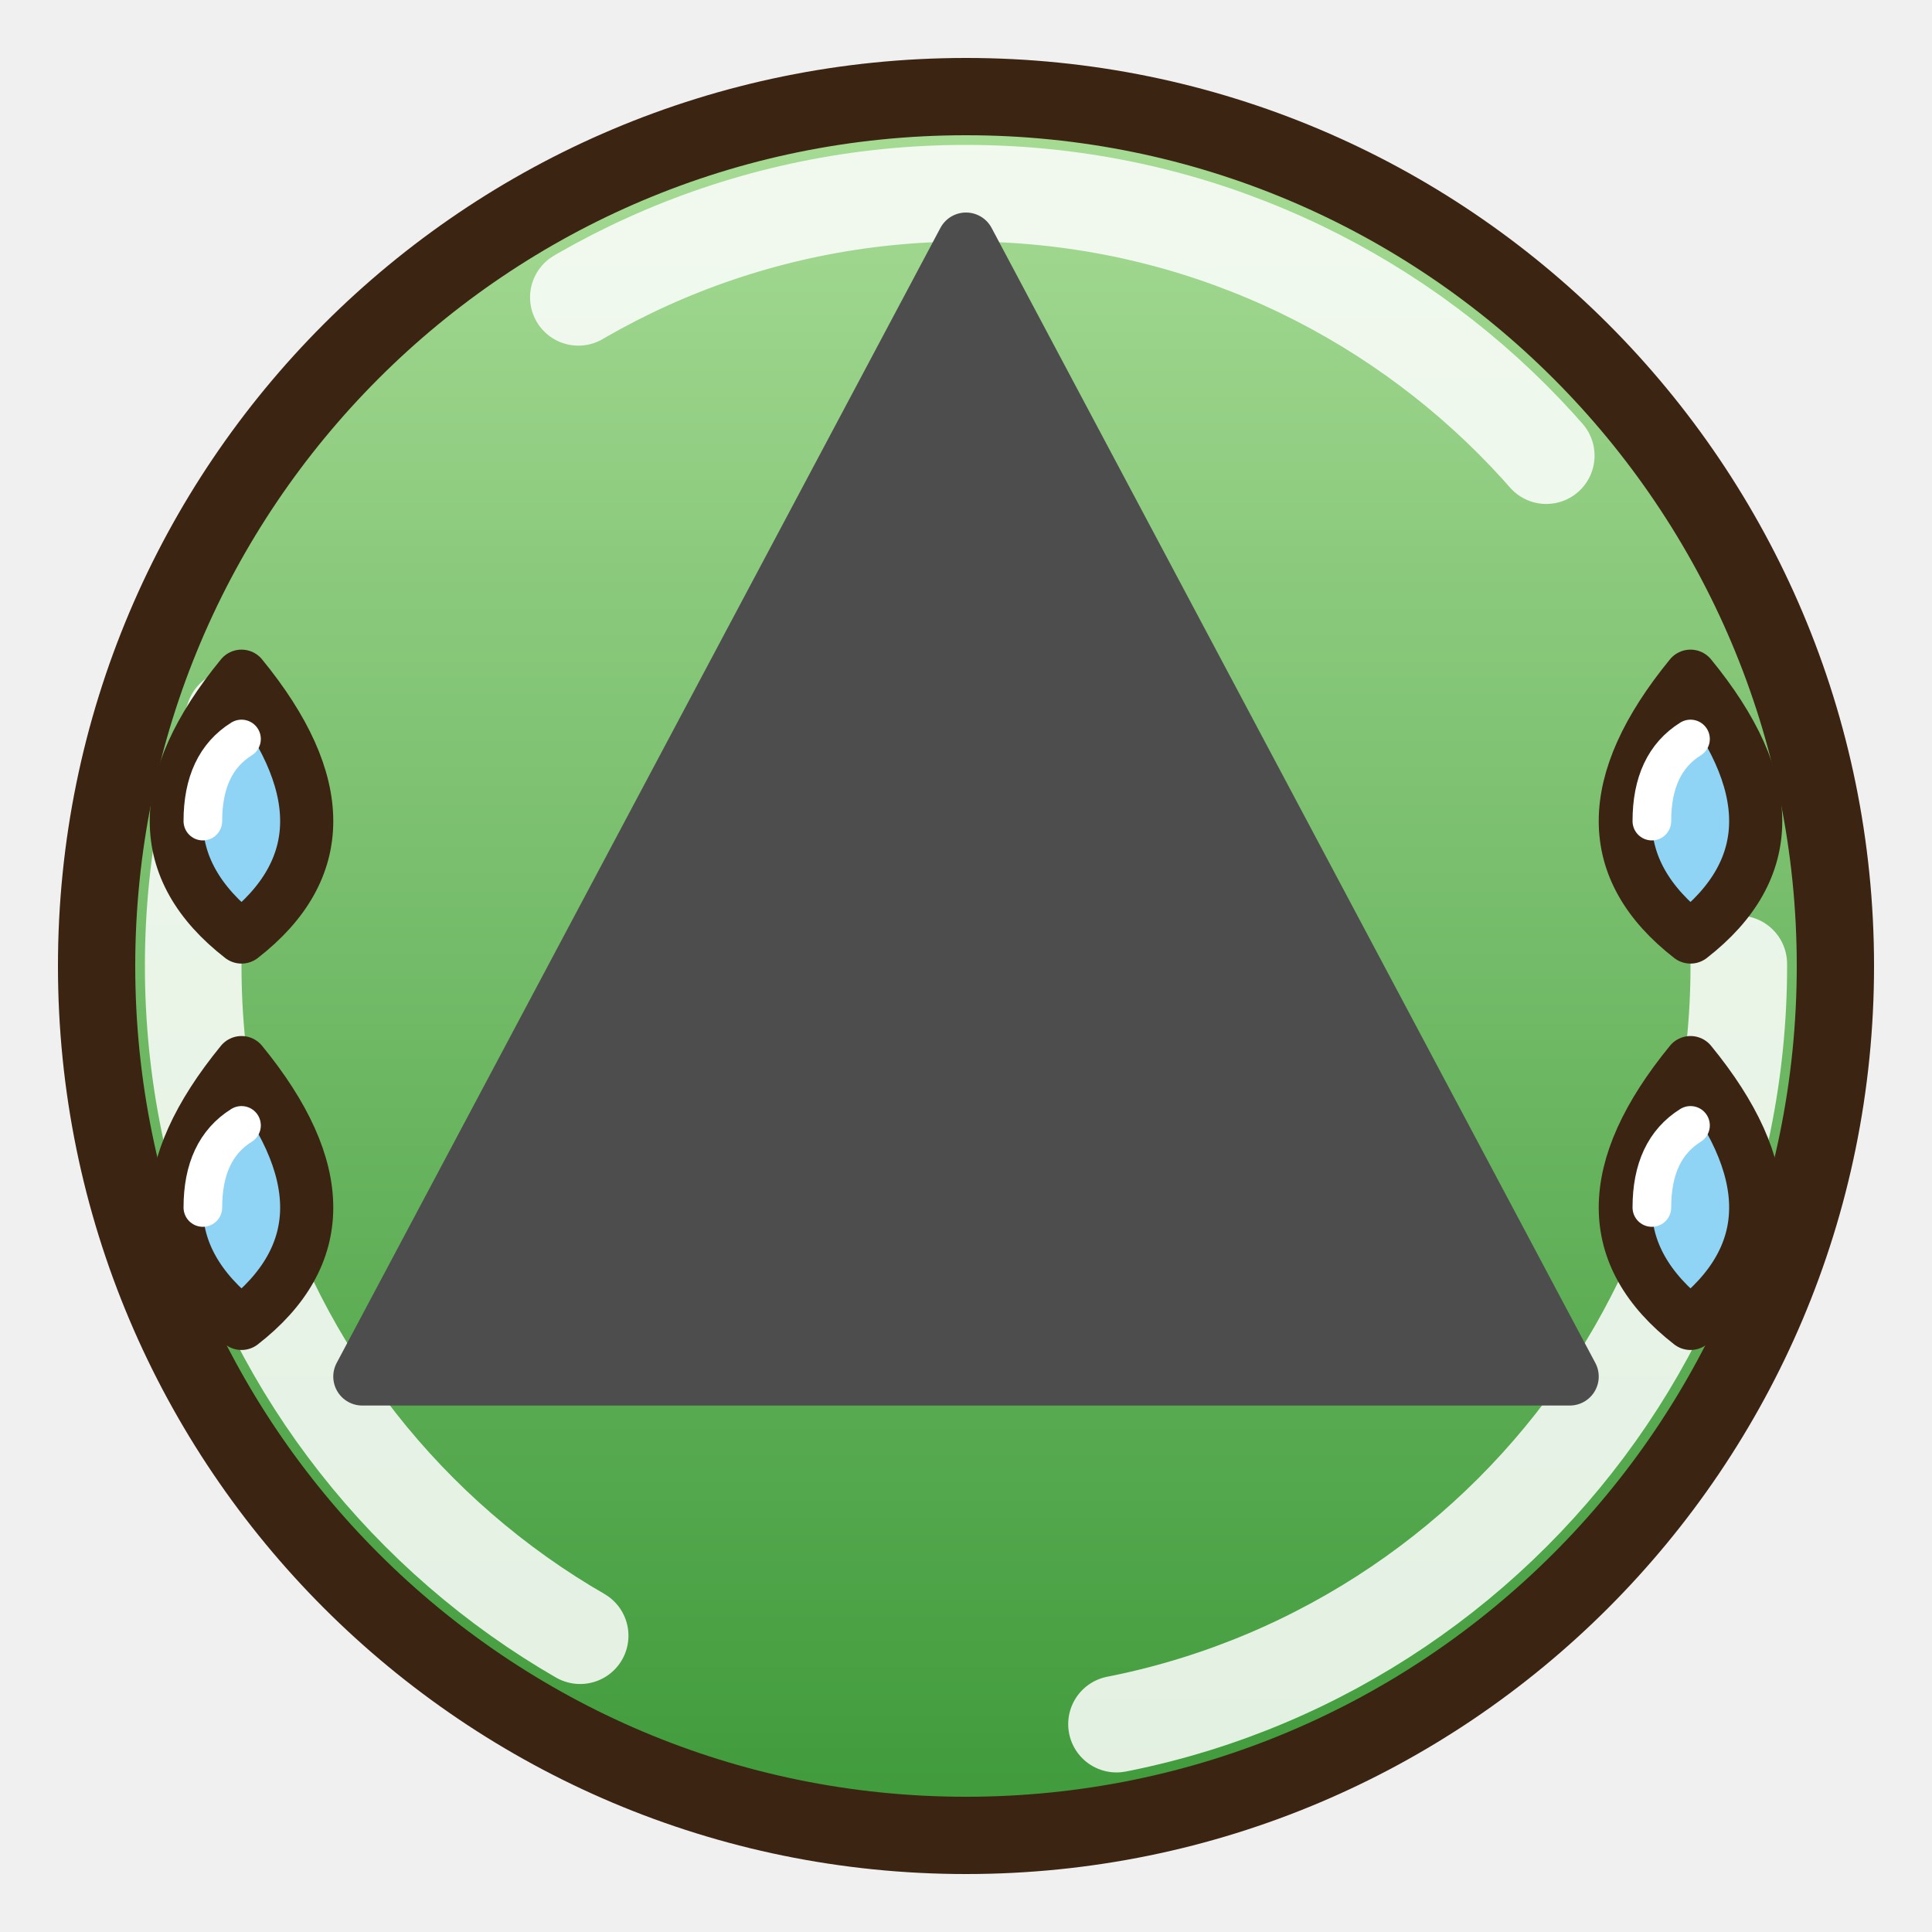
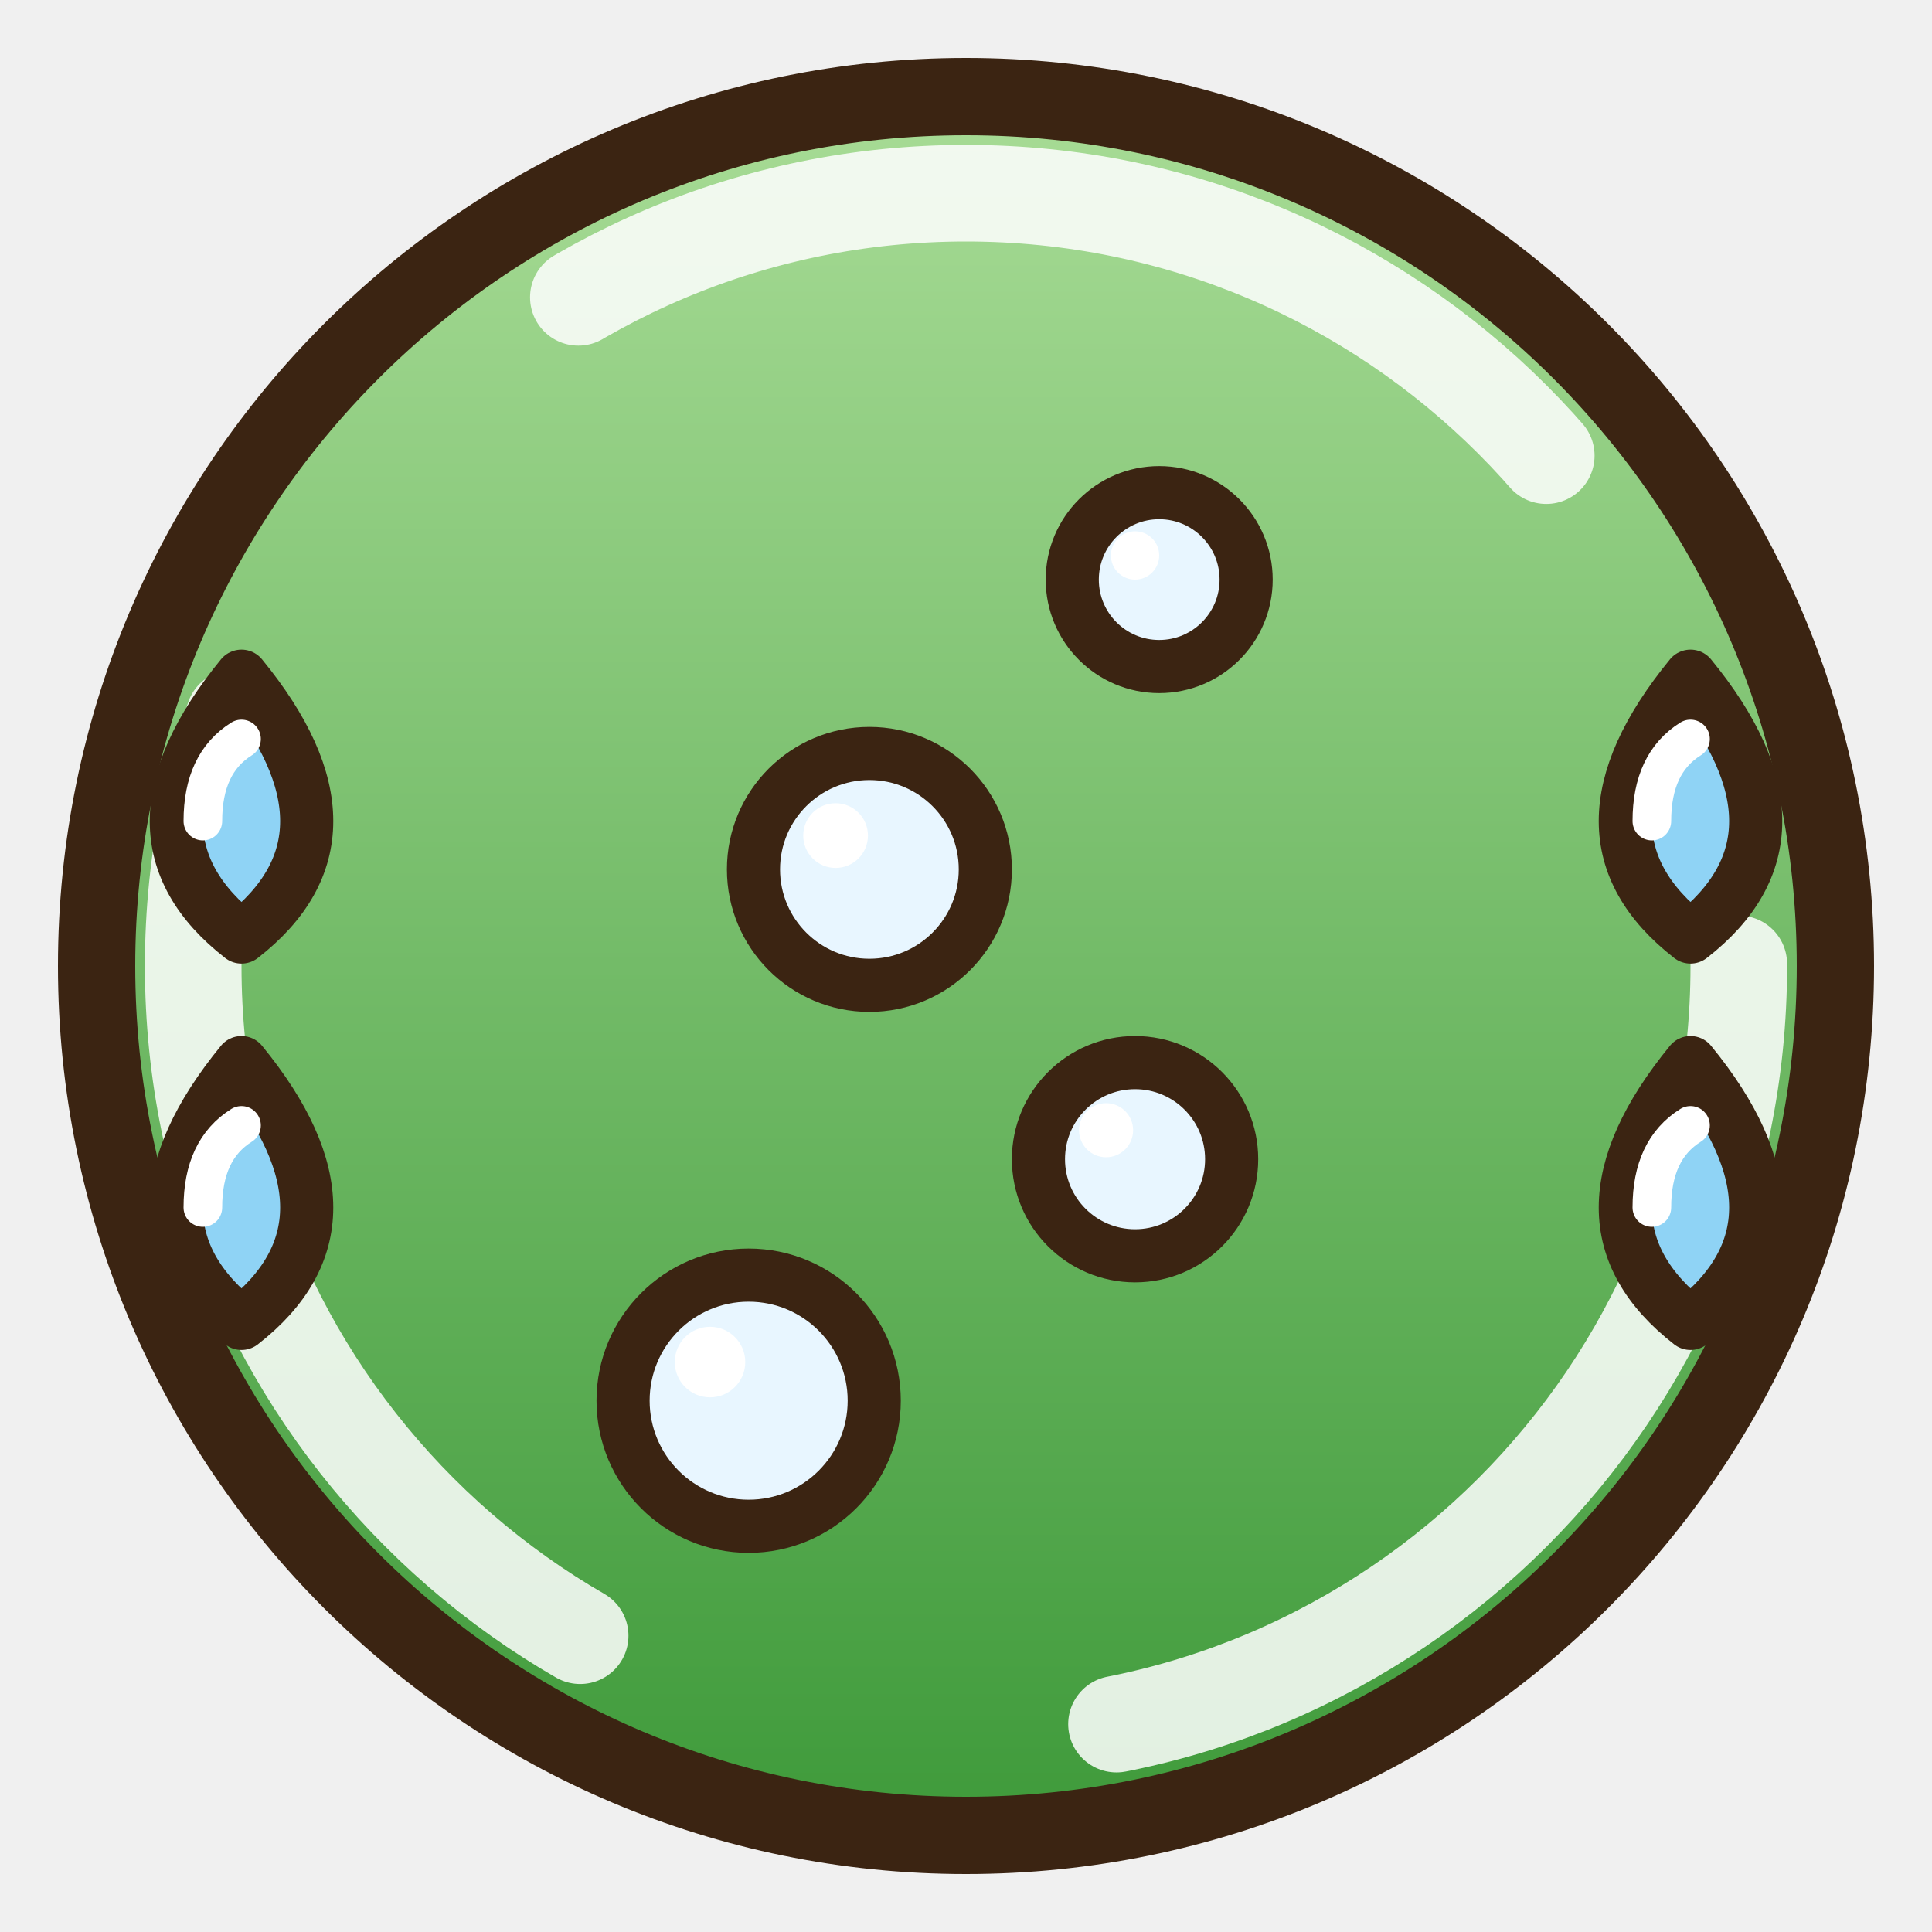
<svg xmlns="http://www.w3.org/2000/svg" width="40" height="40" viewBox="0 0 40 40" role="img" aria-labelledby="title">
  <defs>
    <linearGradient id="gK" x1="0" y1="0" x2="0" y2="1">
      <stop offset="0" stop-color="#A8DC96" />
      <stop offset="1" stop-color="#3E9A3A" />
    </linearGradient>
  </defs>
  <circle cx="20" cy="20" r="18" fill="url(#gK)" stroke="#3B2412" stroke-width="1.6" />
  <circle cx="20" cy="20" r="16" fill="none" stroke="#FFFFFF" stroke-opacity="0.85" stroke-width="2" stroke-linecap="round" stroke-dasharray="22 11.5">
    <animateTransform attributeName="transform" type="rotate" from="0 20 20" to="360 20 20" dur="1.6s" repeatCount="indefinite" />
  </circle>
  <g transform="rotate(0 20 20)">
-     <path d="M20,5 L32.5,28.5 L7.5,28.5 Z" fill="#4D4D4D" stroke="#4D4D4D" stroke-width="1.2" stroke-linejoin="round" />
-     <path d="M15.5,26.5 L20,22 L24.5,26.5" fill="none" stroke="#E6E6E6" stroke-width="1.8" stroke-linecap="round" stroke-linejoin="round" opacity="0">
-       <animate attributeName="opacity" values="0;1;1;0" keyTimes="0;0.2;0.7;1" dur="1.2s" begin="0s" repeatCount="indefinite" />
-       <animateTransform attributeName="transform" type="translate" values="0 0;0 -8" dur="1.2s" begin="0s" repeatCount="indefinite" />
-     </path>
-     <path d="M15.5,26.5 L20,22 L24.5,26.5" fill="none" stroke="#E6E6E6" stroke-width="1.8" stroke-linecap="round" stroke-linejoin="round" opacity="0">
-       <animate attributeName="opacity" values="0;1;1;0" keyTimes="0;0.2;0.7;1" dur="1.2s" begin="0.6s" repeatCount="indefinite" />
-       <animateTransform attributeName="transform" type="translate" values="0 0;0 -8" dur="1.2s" begin="0.6s" repeatCount="indefinite" />
-     </path>
+     <g opacity="1">
+       <animate attributeName="opacity" values="0;1;1;0" keyTimes="0;0.15;0.75;1" dur="2.4s" begin="0.00s" repeatCount="indefinite" />
+       <animateTransform attributeName="transform" type="translate" values="0 8;0 -8" dur="2.4s" begin="0.00s" repeatCount="indefinite" />
+       <circle cx="15.5" cy="29" r="2.6" fill="#E8F6FF" stroke="#3B2412" stroke-width="1.1" />
+       <circle cx="14.7" cy="28.2" r="0.73" fill="#FFFFFF" />
+     </g>
+     <g opacity="1">
+       <animate attributeName="opacity" values="0;1;1;0" keyTimes="0;0.15;0.75;1" dur="2.4s" begin="0.60s" repeatCount="indefinite" />
+       <animateTransform attributeName="transform" type="translate" values="0 8;0 -8" dur="2.4s" begin="0.60s" repeatCount="indefinite" />
+       <circle cx="23.5" cy="24" r="2.0" fill="#E8F6FF" stroke="#3B2412" stroke-width="1.1" />
+       <circle cx="22.9" cy="23.4" r="0.56" fill="#FFFFFF" />
+     </g>
+     <g opacity="1">
+       <animate attributeName="opacity" values="0;1;1;0" keyTimes="0;0.15;0.75;1" dur="2.4s" begin="1.20s" repeatCount="indefinite" />
+       <animateTransform attributeName="transform" type="translate" values="0 8;0 -8" dur="2.4s" begin="1.20s" repeatCount="indefinite" />
+       <circle cx="18" cy="18" r="2.4" fill="#E8F6FF" stroke="#3B2412" stroke-width="1.1" />
+       <circle cx="17.3" cy="17.3" r="0.67" fill="#FFFFFF" />
+     </g>
+     <g opacity="1">
+       <animate attributeName="opacity" values="0;1;1;0" keyTimes="0;0.15;0.75;1" dur="2.4s" begin="1.80s" repeatCount="indefinite" />
+       <animateTransform attributeName="transform" type="translate" values="0 8;0 -8" dur="2.4s" begin="1.80s" repeatCount="indefinite" />
+       <circle cx="24" cy="12" r="1.8" fill="#E8F6FF" stroke="#3B2412" stroke-width="1.1" />
+       <circle cx="23.5" cy="11.5" r="0.50" fill="#FFFFFF" />
+     </g>
  </g>
  <g opacity="1">
    <animate attributeName="opacity" values="0;1;1;0" keyTimes="0;0.15;0.7;1" dur="1.4s" begin="0s" repeatCount="indefinite" />
    <animateTransform attributeName="transform" type="translate" values="0 0;-7 -3" dur="1.4s" begin="0s" repeatCount="indefinite" />
    <path d="M5,14 q2.7,3.3 0,5.4 q-2.7,-2.1 0,-5.4 z" fill="#8FD3F5" stroke="#3B2412" stroke-width="1.1" stroke-linejoin="round" />
    <path d="M4.2,17 q0,-1.2 0.8,-1.7" fill="none" stroke="#FFFFFF" stroke-width="0.8" stroke-linecap="round" />
  </g>
  <g opacity="1">
    <animate attributeName="opacity" values="0;1;1;0" keyTimes="0;0.15;0.7;1" dur="1.4s" begin="0.35s" repeatCount="indefinite" />
    <animateTransform attributeName="transform" type="translate" values="0 0;7 -3" dur="1.4s" begin="0.35s" repeatCount="indefinite" />
    <path d="M35,14 q2.7,3.3 0,5.4 q-2.7,-2.1 0,-5.4 z" fill="#8FD3F5" stroke="#3B2412" stroke-width="1.1" stroke-linejoin="round" />
    <path d="M34.2,17 q0,-1.2 0.8,-1.7" fill="none" stroke="#FFFFFF" stroke-width="0.8" stroke-linecap="round" />
  </g>
  <g opacity="1">
    <animate attributeName="opacity" values="0;1;1;0" keyTimes="0;0.15;0.7;1" dur="1.4s" begin="0.7s" repeatCount="indefinite" />
    <animateTransform attributeName="transform" type="translate" values="0 0;-7 1" dur="1.4s" begin="0.7s" repeatCount="indefinite" />
    <path d="M5,22 q2.7,3.3 0,5.4 q-2.7,-2.1 0,-5.4 z" fill="#8FD3F5" stroke="#3B2412" stroke-width="1.1" stroke-linejoin="round" />
    <path d="M4.2,25 q0,-1.2 0.8,-1.7" fill="none" stroke="#FFFFFF" stroke-width="0.8" stroke-linecap="round" />
  </g>
  <g opacity="1">
    <animate attributeName="opacity" values="0;1;1;0" keyTimes="0;0.15;0.7;1" dur="1.4s" begin="1.0s" repeatCount="indefinite" />
    <animateTransform attributeName="transform" type="translate" values="0 0;7 1" dur="1.4s" begin="1.0s" repeatCount="indefinite" />
    <path d="M35,22 q2.7,3.3 0,5.4 q-2.7,-2.1 0,-5.4 z" fill="#8FD3F5" stroke="#3B2412" stroke-width="1.1" stroke-linejoin="round" />
    <path d="M34.2,25 q0,-1.2 0.8,-1.7" fill="none" stroke="#FFFFFF" stroke-width="0.8" stroke-linecap="round" />
  </g>
</svg>
